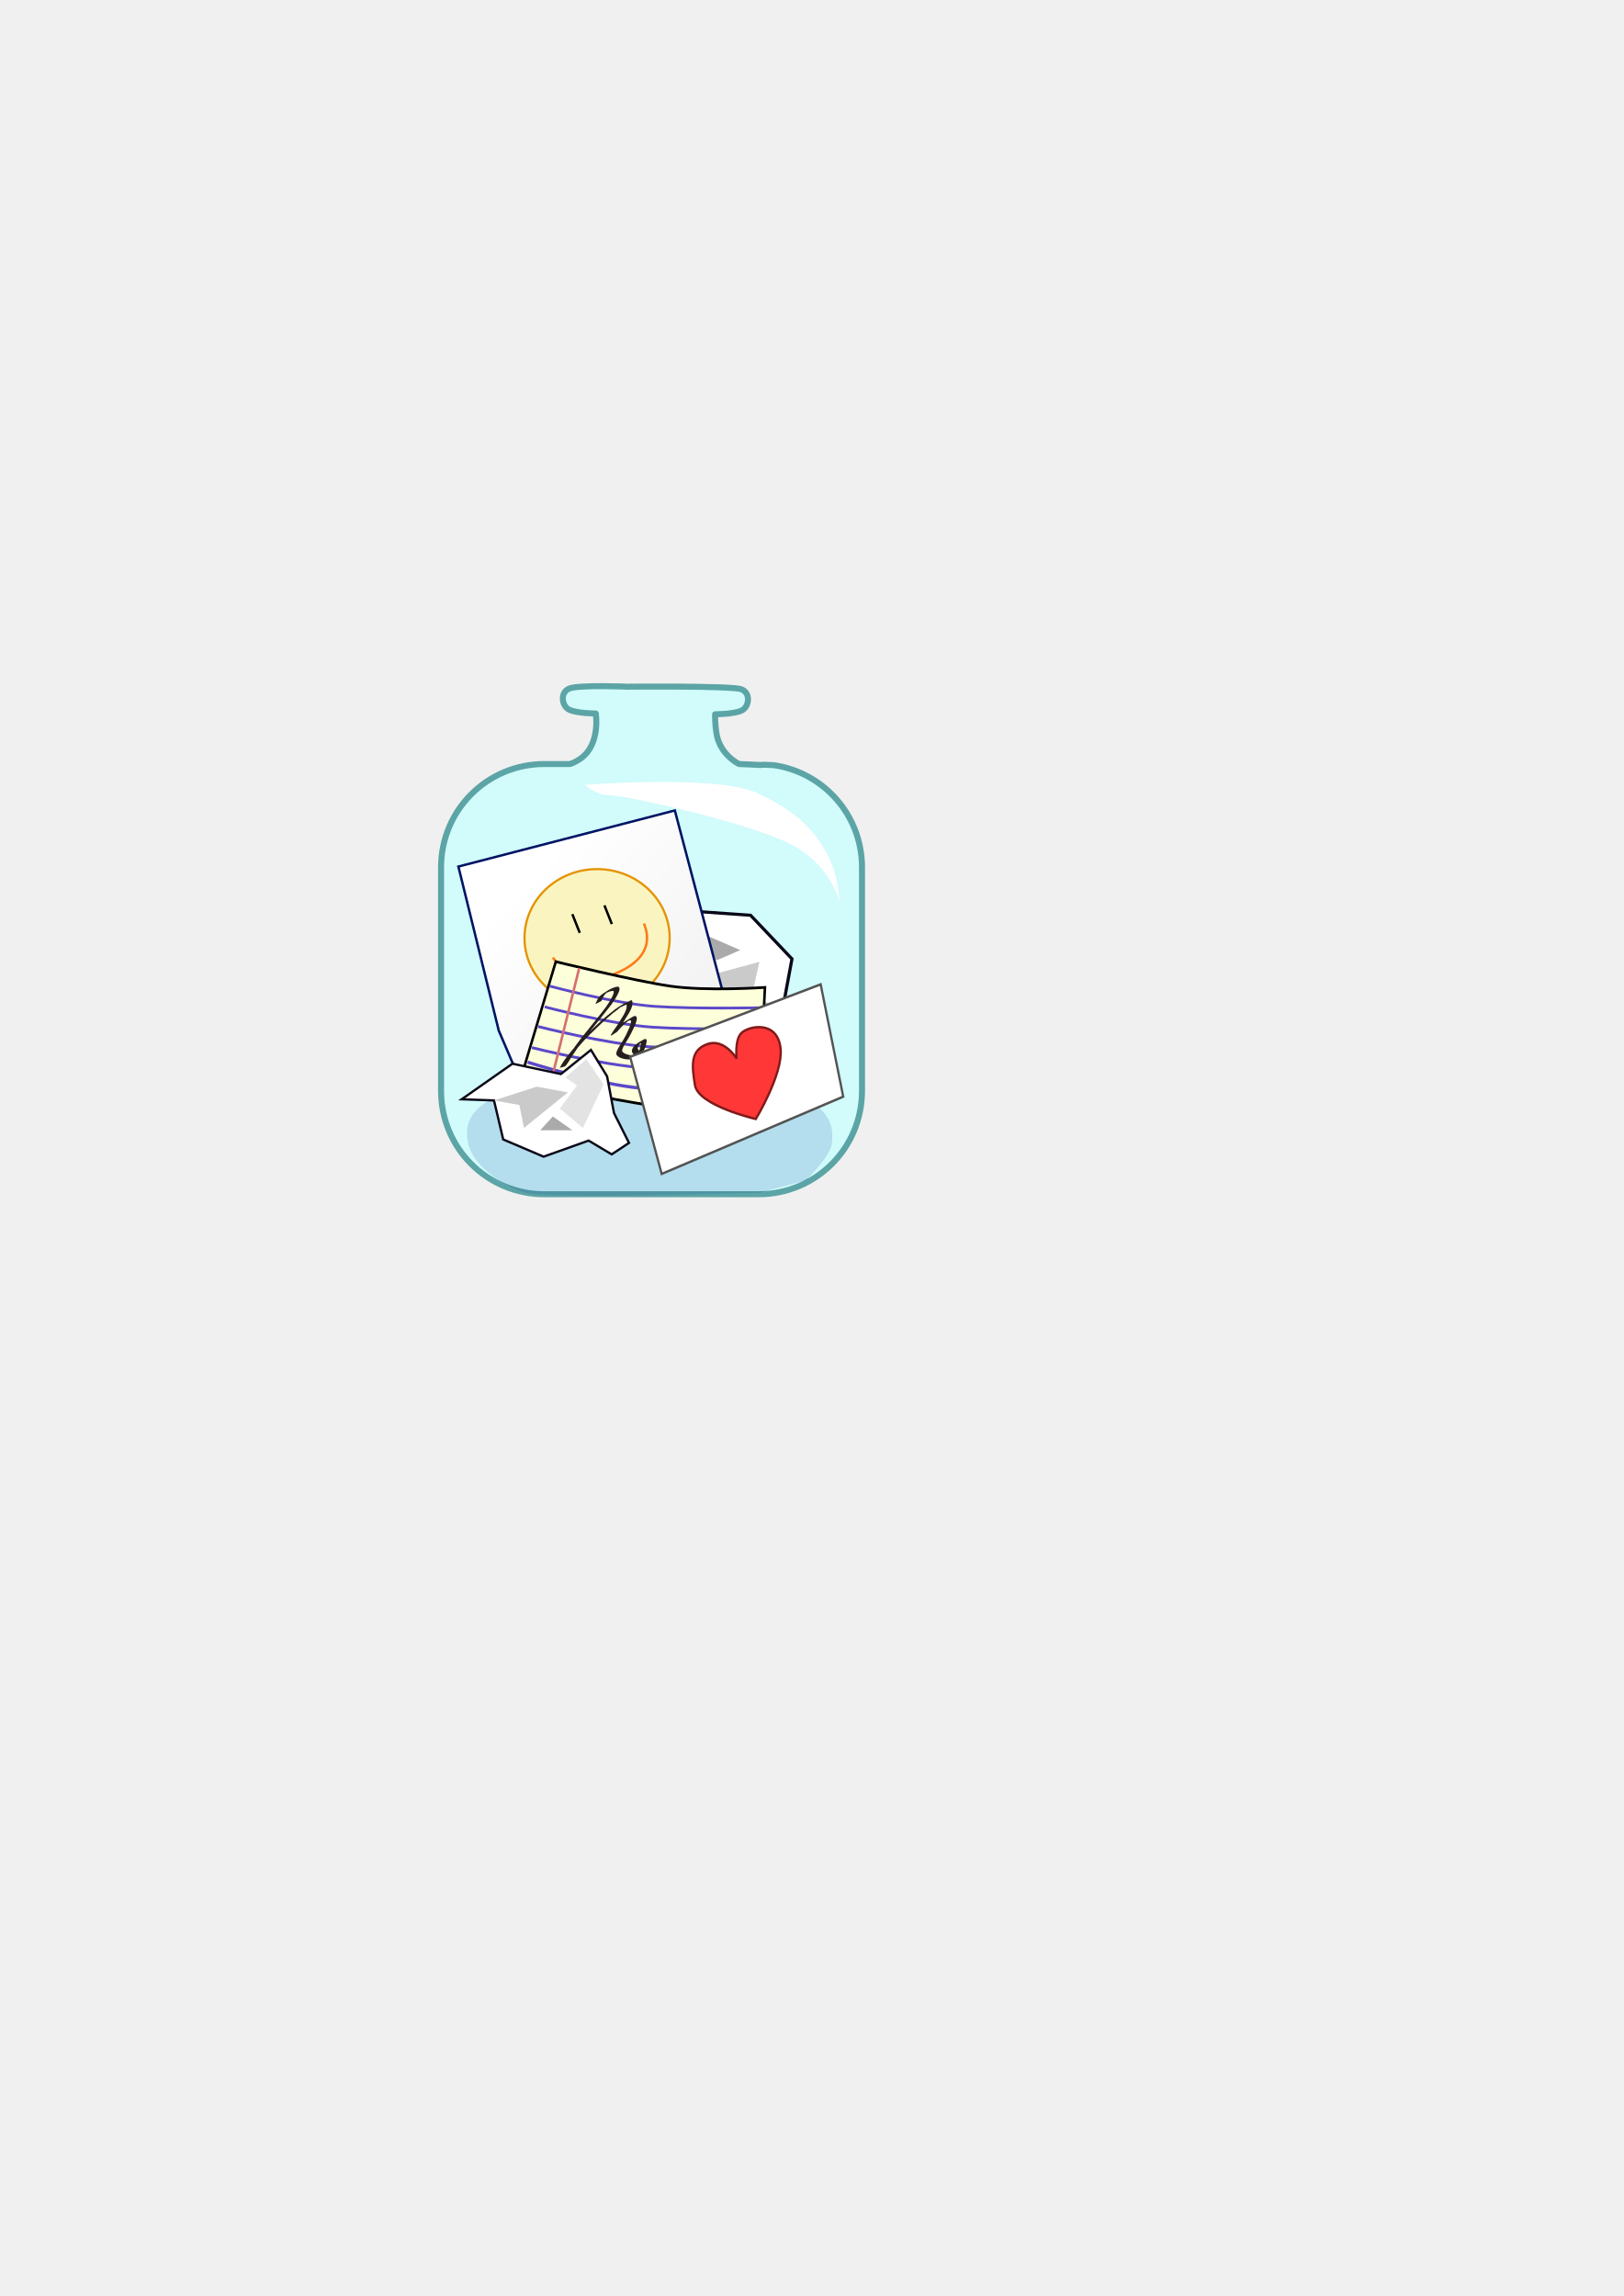
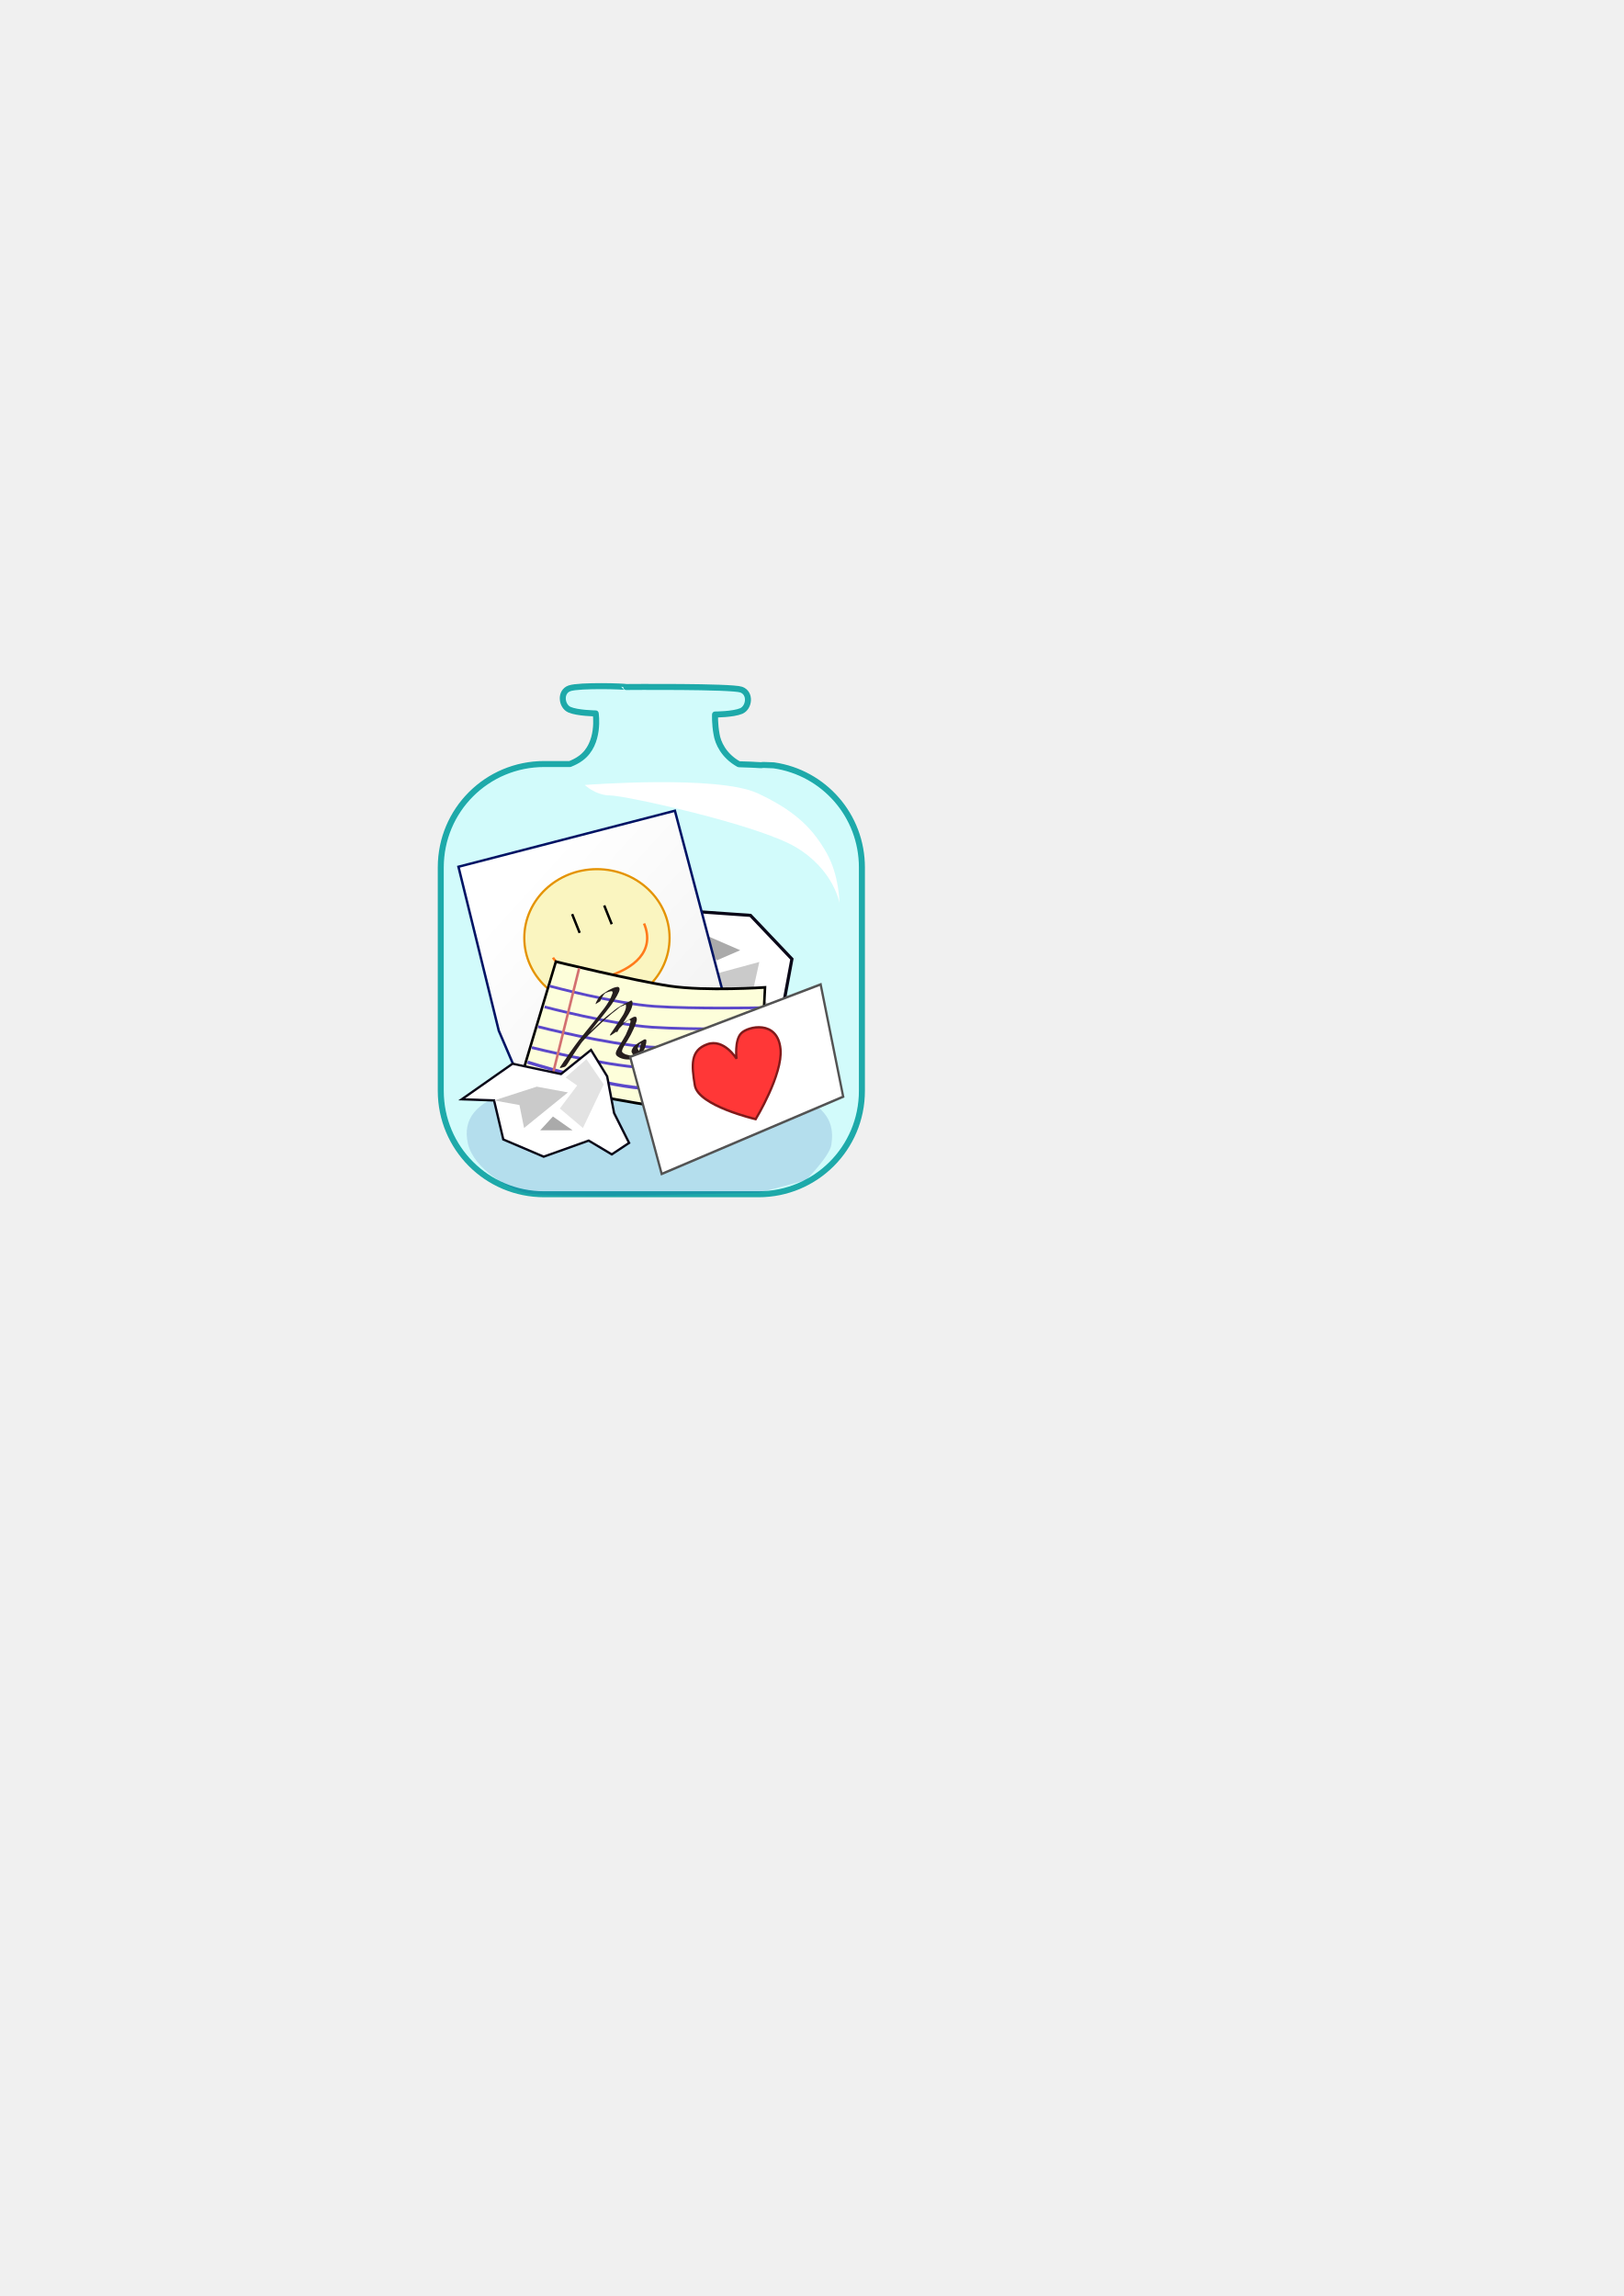
- <svg xmlns="http://www.w3.org/2000/svg" xmlns:xlink="http://www.w3.org/1999/xlink" width="744.094" height="1052.362" id="svg2" version="1.1">
-   <defs id="defs4">
-     <linearGradient id="linearGradient4008">
-       <stop style="stop-color:#ffffff;stop-opacity:1;" offset="0" id="stop4010" />
-       <stop style="stop-color:#dfdfdf;stop-opacity:1;" offset="1" id="stop4012" />
-     </linearGradient>
-     <linearGradient xlink:href="#linearGradient4008" id="linearGradient4014" x1="270.247" y1="423.891" x2="445.494" y2="579.977" gradientUnits="userSpaceOnUse" />
-   </defs>
-   <g id="layer1" style="display:inline">
-     <path style="opacity:0.99;fill:#c8ffff;fill-opacity:0.745;fill-rule:nonzero;stroke:#549fa0;stroke-width:2.753;stroke-linecap:square;stroke-linejoin:round;stroke-miterlimit:4;stroke-opacity:0.947;stroke-dasharray:none;stroke-dashoffset:0" d="m 275.688,314.5 c -5.93,0.002 -12.409,0.211 -14.656,1.031 -4.495,1.641 -3.746,8.203 0,9.844 3.746,1.641 12,1.656 12,1.656 0,0 2.241,13.937 -6.75,20.5 -1.615,1.179 -3.318,2.037 -5,2.656 l -11.781,0 c -26.246,0 -47.375,21.129 -47.375,47.375 l 0,102.438 c 0,26.246 21.129,47.375 47.375,47.375 l 98.156,0 c 26.246,0 47.375,-21.129 47.375,-47.375 l 0,-102.438 c 0,-23.861 -17.48,-43.473 -40.375,-46.844 -9.911,-0.549 -0.976,0.267 -10.25,-0.281 l -5.781,-0.25 c -7.046,-3.942 -9.63,-9.868 -10.219,-13.688 -0.887,-4.893 -0.688,-9.125 -0.688,-9.125 0,0 8.223,0.016 11.969,-1.625 3.746,-1.641 4.495,-8.203 0,-9.844 -4.477,-1.634 -52.231,-1.16 -52.625,-1.156 L 287,314.719 c 0,0 -5.383,-0.221 -11.312,-0.219 z" id="rect3761" />
-     <path style="fill:#002a92;fill-opacity:0.144;stroke:none" d="m 301.935,547.758 c 0,0 -53.387,1.04 -61.165,-1.04 -7.778,-2.079 -23.389,-10.912 -26.163,-22.354 -2.828,-11.666 4.243,-19.235 18.031,-23.393 13.789,-4.159 121.622,-3.639 135.764,2.599 14.142,6.238 13.435,15.909 12.728,21.107 -0.707,5.199 -11.667,16.322 -11.667,16.322 l -21.567,5.718 z" id="path4003" />
+ <svg xmlns="http://www.w3.org/2000/svg" version="1.1" id="svg2" x="0px" y="0px" viewBox="-23 -220.4 744.1 1052.4" enable-background="new -23 -220.4 744.1 1052.4" xml:space="preserve">
+   <g id="layer1">
+     <path id="rect3761" opacity="0.99" fill="#C8FFFF" fill-opacity="0.745" stroke="#11A5A5" stroke-width="2.753" stroke-linecap="square" stroke-linejoin="round" stroke-opacity="0.947" enable-background="new    " d="   M252.7,94.1c-5.9,0-12.4,0.2-14.7,1c-4.5,1.6-3.7,8.2,0,9.8s12,1.7,12,1.7s2.2,13.9-6.8,20.5c-1.6,1.2-3.3,2-5,2.7h-11.8   c-26.2,0-47.4,21.1-47.4,47.4v102.4c0,26.2,21.1,47.4,47.4,47.4h98.2c26.2,0,47.4-21.1,47.4-47.4V177.2c0-23.9-17.5-43.5-40.4-46.8   c-9.9-0.5-1,0.3-10.2-0.3l-5.8-0.2c-7-3.9-9.6-9.9-10.2-13.7c-0.9-4.9-0.7-9.1-0.7-9.1s8.2,0,12-1.6c3.7-1.6,4.5-8.2,0-9.8   c-4.5-1.6-52.2-1.2-52.6-1.2l-0.1,0C264,94.4,258.6,94.1,252.7,94.1z" />
+     <path id="path4003" fill="#002A92" fill-opacity="0.144" d="   M278.9,327.4c0,0-53.4,1-61.2-1c-7.8-2.1-23.4-10.9-26.2-22.4c-2.8-11.7,4.2-19.2,18-23.4c13.8-4.2,121.6-3.6,135.8,2.6   s13.4,15.9,12.7,21.1c-0.7,5.2-11.7,16.3-11.7,16.3l-21.6,5.7L278.9,327.4z" />
  </g>
  <g id="layer2">
    <g id="g3929-2" transform="matrix(-1.335011,-0.5800886,0.5834115,-1.313338,377.2108,1269.653)">
      <g id="g3995">
-         <path style="fill:#ffffff;fill-opacity:1;stroke:#0a0818;stroke-width:1px;stroke-linecap:butt;stroke-linejoin:miter;stroke-opacity:1" d="m 287.5,532.362 -10,-6 -19.5,7 -17.5,-7.5 -4,-17 -14,-0.5 22,-15.5 21,4.5 13,-10.5 7,11.5 3,16 6.5,13 z" id="path3818-6" />
-         <path style="fill:#cacaca;fill-opacity:1;stroke:none" d="m 236.5,508.862 18.5,-6 13.5,2.5 -19,15.5 -2,-10 z" id="path3820-0" />
-         <path style="fill:#e3e3e3;fill-opacity:1;stroke:none" d="m 275,520.862 -10,-8.5 7.5,-10 -5,-3.5 9,-8 7.5,11 z" id="path3822-4" />
-         <path style="fill:#aaaaaa;fill-opacity:1;stroke:none" d="m 256.5,521.862 5.5,-6 8.5,6 z" id="path3824-9" />
+         <path id="path3818-6" fill="#FFFFFF" stroke="#0A0818" d="M363.4,666.6l-10-6l-19.5,7     l-17.5-7.5l-4-17l-14-0.5l22-15.5l21,4.5l13-10.5l7,11.5l3,16l6.5,13L363.4,666.6z" />
+         <path id="path3820-0" fill="#CACACA" d="M312.4,643.1l18.5-6l13.5,2.5l-19,15.5l-2-10     L312.4,643.1z" />
+         <path id="path3822-4" fill="#E3E3E3" d="M350.9,655.1l-10-8.5l7.5-10l-5-3.5l9-8l7.5,11     L350.9,655.1z" />
+         <path id="path3824-9" fill="#AAAAAA" d="M332.4,656.1l5.5-6l8.5,6H332.4z" />
      </g>
    </g>
    <g id="g3918" transform="matrix(1.113277,0,0,1.101955,-47.34951,-77.55574)">
-       <path id="path3886" d="m 247.841,499.051 -16.617,-68.236 89.095,-23.335 22.274,85.206 -86.974,24.749 z" style="fill:url(#linearGradient4014);fill-opacity:1;stroke:#001464;stroke-width:1px;stroke-linecap:butt;stroke-linejoin:miter;stroke-opacity:1" />
-       <path transform="translate(-1.06066,-8.131728)" d="m 319.259,468.646 c 0,15.816 -13.376,28.638 -29.875,28.638 -16.5,0 -29.875,-12.822 -29.875,-28.638 0,-15.816 13.376,-28.638 29.875,-28.638 16.5,0 29.875,12.822 29.875,28.638 z" id="path3888" style="opacity:0.99;fill:#faf5c0;fill-opacity:1;fill-rule:nonzero;stroke:#e49200;stroke-width:0.91;stroke-linecap:square;stroke-linejoin:round;stroke-miterlimit:4;stroke-opacity:1;stroke-dasharray:none;stroke-dashoffset:0" />
-       <path id="path3890" d="m 270.115,468.646 c 0,0 7.778,12.374 21.567,8.132 11.752,-3.542 20.59,-10.762 15.91,-22.274" style="fill:none;stroke:#ff7a1b;stroke-width:1px;stroke-linecap:butt;stroke-linejoin:miter;stroke-opacity:1" />
-       <path id="path3896" d="m 281.186,458.392 -3.061,-7.778" style="fill:none;stroke:#000000;stroke-width:1px;stroke-linecap:butt;stroke-linejoin:miter;stroke-opacity:1" />
-       <path id="path3896-8" d="m 294.394,454.736 -3.061,-7.778" style="fill:none;stroke:#000000;stroke-width:1px;stroke-linecap:butt;stroke-linejoin:miter;stroke-opacity:1" />
+       <linearGradient id="path3886_1_" gradientUnits="userSpaceOnUse" x1="252.354" y1="410.401" x2="427.601" y2="254.315" gradientTransform="matrix(1.1133 0 0 -1.102 -42.6689 688.8652)">
+         <stop offset="0" style="stop-color:#FFFFFF" />
+         <stop offset="1" style="stop-color:#DFDFDF" />
+       </linearGradient>
+       <path id="path3886" fill="url(#path3886_1_)" stroke="#001464" d="M227.2,299.1l-16.6-68.2    l89.1-23.3l22.3,85.2l-87,24.7L227.2,299.1z" />
+       <path id="path3888" opacity="0.99" fill="#FAF5C0" stroke="#E49200" stroke-width="0.91" stroke-linecap="square" stroke-linejoin="round" enable-background="new    " d="    M297.5,260.5c0,15.8-13.4,28.6-29.9,28.6c-16.5,0-29.9-12.8-29.9-28.6c0-15.8,13.4-28.6,29.9-28.6S297.5,244.7,297.5,260.5    L297.5,260.5z" />
+       <path id="path3890" fill="none" stroke="#FF7A1B" d="M249.5,268.7    c0,0,7.8,12.4,21.6,8.1c11.8-3.5,20.6-10.8,15.9-22.3" />
+       <path id="path3896" fill="none" stroke="#000000" d="M260.5,258.4    l-3.1-7.8" />
+       <path id="path3896-8" fill="none" stroke="#000000" d="M273.7,254.8    l-3.1-7.8" />
    </g>
    <g id="g3876" transform="matrix(1.147915,0,0,1.241905,-42.60318,-125.3572)">
-       <path id="path3826" d="m 247,492.862 12,-37 c 0,0 31,7 45.5,9 14.5,2 38,0.5 38,0.5 l -2.5,46.5 c 0,0 -29.5,-1 -43.5,-3 -14,-2 -47,-8 -47,-8 l -4,-3 z" style="fill:#fdfeda;fill-opacity:1;stroke:#000000;stroke-width:1px;stroke-linecap:butt;stroke-linejoin:miter;stroke-opacity:1" />
-       <path id="path3828" d="m 256.5,464.862 c 0,0 26,6.5 42,7.5 16,1 42.5,0.5 42.5,0.5" style="fill:none;stroke:#5b48ca;stroke-width:1px;stroke-linecap:butt;stroke-linejoin:miter;stroke-opacity:1" />
-       <path id="path3828-2" d="m 254.563,472.543 c 0,0 26.595,6.491 42.961,7.49 16.366,0.999 43.473,0.499 43.473,0.499" style="fill:none;stroke:#5b48ca;stroke-width:1.011px;stroke-linecap:butt;stroke-linejoin:miter;stroke-opacity:1" />
-       <path id="path3828-3" d="m 251.919,479.799 c 0,0 27.461,6.479 44.359,7.476 16.899,0.997 44.888,0.498 44.888,0.498" style="fill:none;stroke:#5b48ca;stroke-width:1.026px;stroke-linecap:butt;stroke-linejoin:miter;stroke-opacity:1" />
-       <path id="path3828-1" d="m 249.449,487.581 c 0,0 27.948,6.472 45.146,7.468 17.198,0.996 45.683,0.498 45.683,0.498" style="fill:none;stroke:#5b48ca;stroke-width:1.035px;stroke-linecap:butt;stroke-linejoin:miter;stroke-opacity:1" />
-       <path id="path3828-6" d="m 247.754,492.958 c 0,0 28.283,8.335 45.688,9.617 17.405,1.282 46.232,0.641 46.232,0.641" style="fill:none;stroke:#5b48ca;stroke-width:1.181px;stroke-linecap:butt;stroke-linejoin:miter;stroke-opacity:1" />
-       <path id="path3869" d="m 268.347,458.216 -11.667,43.487" style="fill:none;stroke:#d37070;stroke-width:1px;stroke-linecap:butt;stroke-linejoin:miter;stroke-opacity:1" />
-       <path d="m 274.823,471.504 c 0.322,-0.859 0.759,-1.66 1.301,-2.398 0.513,-0.621 1.129,-1.129 1.824,-1.534 2.67,-1.553 1.822,-1.143 3.295,-1.821 0.787,-0.355 1.62,-0.585 2.475,-0.688 0.728,0.099 0.758,0.587 0.706,1.215 -0.059,0.185 -0.104,0.374 -0.177,0.554 -0.162,0.404 -0.577,1.179 -0.77,1.519 -0.707,1.244 -1.56,2.361 -2.427,3.497 -2.739,3.321 -5.621,6.52 -8.428,9.783 -2.461,2.792 -4.733,5.742 -6.892,8.771 -0.894,1.162 -1.589,2.475 -2.53,3.602 -0.666,0.703 -0.362,0.411 -2.487,1.023 -0.084,0.024 0.039,-0.172 0.069,-0.254 0.121,-0.334 0.323,-0.637 0.506,-0.938 0.568,-0.932 1.246,-1.784 1.946,-2.619 1.279,-1.649 2.691,-3.178 4.152,-4.665 1.941,-1.981 4.014,-3.827 6.08,-5.675 1.451,-1.31 2.928,-2.592 4.443,-3.826 0.92,-0.792 1.894,-1.513 2.887,-2.209 0.583,-0.371 1.089,-0.84 1.642,-1.25 1.226,-0.851 2.54,-1.567 3.854,-2.272 0.454,-0.247 0.964,-0.372 1.425,-0.598 0.409,-0.162 0.8,-0.366 1.194,-0.562 0.566,-0.246 0.635,0.278 0.689,0.713 0.083,0.998 -0.282,1.898 -0.716,2.773 -0.528,1.049 -1.216,2.004 -1.875,2.973 -0.533,0.826 -1.058,1.656 -1.646,2.444 -0.441,0.573 -0.889,1.141 -1.297,1.738 -0.212,0.318 -0.427,0.634 -0.635,0.954 -0.021,0.032 -0.035,0.125 -0.062,0.097 -0.082,-0.085 -0.102,-0.213 -0.152,-0.32 -2.222,1.258 -2.694,1.806 -1.918,0.977 0.48,-0.513 0.968,-1.013 1.474,-1.502 0.853,-0.825 1.738,-1.623 2.709,-2.308 1.082,-0.769 2.264,-1.364 3.406,-2.044 0.614,-0.365 -1.238,0.712 -1.86,1.065 -0.104,0.059 0.204,-0.125 0.308,-0.184 0.84,-0.477 1.682,-0.95 2.523,-1.425 0.347,-0.129 0.814,-0.344 1.158,-0.078 0.057,0.044 0.097,0.107 0.146,0.161 0.076,0.135 0.152,0.242 0.174,0.402 0.083,0.616 -0.191,1.274 -0.374,1.846 -0.075,0.197 -0.141,0.397 -0.224,0.591 -0.125,0.293 -0.502,1.04 -0.639,1.318 -0.382,0.775 -0.773,1.53 -1.209,2.277 -0.767,1.387 -1.71,2.663 -2.554,4.001 -0.367,0.64 -0.766,1.302 -0.867,2.046 0.01,0.065 0.006,0.134 0.029,0.196 0.192,0.505 0.963,0.842 1.406,1.044 0.96,0.331 1.994,0.543 3.015,0.527 0.216,-0.003 0.432,-0.031 0.648,-0.046 0.582,-0.109 0.726,-0.101 1.275,-0.351 0.203,-0.092 0.779,-0.431 0.583,-0.325 -0.548,0.299 -1.065,0.658 -1.64,0.901 -0.192,0.081 0.323,-0.263 0.473,-0.408 0.149,-0.145 0.282,-0.307 0.423,-0.46 0.715,-0.902 1.038,-1.982 1.228,-3.098 -0.013,-0.133 0.169,-0.661 -0.03,-0.782 -0.082,-0.05 -0.638,0.214 -0.683,0.235 -1.144,0.689 0.436,-0.266 1.455,-0.816 0.14,-0.076 -0.267,0.174 -0.397,0.268 -0.336,0.242 -0.622,0.512 -0.901,0.815 -0.29,0.382 -0.637,0.834 -0.648,1.34 -0.002,0.092 0.023,0.182 0.034,0.273 0.408,0.929 1.31,1.502 2.155,1.993 0.829,0.451 1.746,0.621 2.675,0.697 0.349,-0.037 0.36,-0.01 0.68,-0.149 0.114,-0.049 0.437,-0.232 0.33,-0.171 -2.912,1.647 -2.108,1.381 -1.327,0.479 0.56,-0.641 0.853,-1.427 1.169,-2.201 0.533,-1.277 1.046,-1.236 2.846,-1.937 0.09,-0.035 0.258,0.29 0.372,0.484 0.394,0.898 0.507,1.884 0.614,2.85 0.011,0.076 0.058,0.488 0.12,0.592 0.096,0.159 0.269,-0.158 0.213,-0.13 -0.677,0.337 -1.311,0.753 -1.984,1.097 -0.126,0.065 0.226,-0.171 0.339,-0.257 1.486,-1.304 3.163,-2.422 5.02,-3.133 0.883,-0.276 1.352,-0.035 1.808,0.722 0.314,0.634 0.48,0.815 1.185,0.617 0.721,-0.3 1.457,-0.535 2.221,-0.69 0.661,-0.123 0.947,-0.067 1.418,0.401 0.353,0.541 0.775,0.886 1.339,1.199 0.152,0.059 0.301,0.131 0.457,0.178 1.298,0.39 2.985,0.378 4.331,0.424 2.29,0.081 4.593,0.009 6.849,-0.423 0.462,-0.089 0.917,-0.211 1.376,-0.316 1.937,-0.422 3.747,-1.189 5.46,-2.168 0.534,-0.336 1.1,-0.611 1.69,-0.832 0,0 -2.041,1.603 -2.041,1.603 l 0,0 c -0.563,0.233 -1.103,0.511 -1.625,0.825 -1.703,0.934 -3.505,1.638 -5.412,2.039 -0.461,0.1 -0.918,0.215 -1.382,0.3 -2.28,0.414 -4.604,0.479 -6.915,0.417 -1.402,-0.038 -3.118,-0.005 -4.466,-0.439 -0.166,-0.053 -0.322,-0.134 -0.483,-0.201 -0.558,-0.322 -1.046,-0.688 -1.404,-1.232 -0.415,-0.369 -0.735,-0.31 -1.26,-0.204 -0.764,0.172 -1.487,0.458 -2.235,0.685 -0.794,0.056 -1.008,-0.192 -1.356,-0.875 -0.426,-0.688 -0.823,-0.703 -1.573,-0.441 -1.079,0.467 -0.631,0.297 1.214,-0.795 0.175,-0.104 -0.356,0.199 -0.525,0.311 -0.386,0.255 -0.573,0.429 -0.916,0.731 -0.127,0.111 -0.252,0.224 -0.377,0.336 -0.975,0.82 -0.774,0.682 -2.824,1.725 -0.167,0.085 -0.374,-0.111 -0.435,-0.23 -0.065,-0.126 -0.101,-0.532 -0.115,-0.642 -0.079,-0.928 -0.173,-1.883 -0.577,-2.735 -0.046,-0.07 -0.081,-0.148 -0.139,-0.209 -0.032,-0.033 -0.159,-0.039 -0.121,-0.065 0.683,-0.455 1.415,-0.831 2.113,-1.262 0.056,-0.035 -0.137,0.026 -0.185,0.071 -0.081,0.075 -0.243,0.45 -0.279,0.527 -0.356,0.771 -0.583,1.608 -1.152,2.268 -0.852,1.153 -1.423,1.211 -3.076,2.146 -0.332,0.188 -0.719,0.223 -1.09,0.211 -0.948,-0.109 -1.876,-0.325 -2.712,-0.807 -0.905,-0.545 -1.844,-1.176 -2.306,-2.163 -0.025,-0.114 -0.067,-0.226 -0.075,-0.343 -0.037,-0.544 0.308,-1.061 0.598,-1.484 1.113,-1.335 2.754,-2.091 4.273,-2.871 0.246,-0.067 0.436,-0.163 0.694,-0.081 0.468,0.148 0.345,0.742 0.293,1.093 -0.199,1.15 -0.502,2.275 -1.194,3.238 -1.163,1.368 -1.53,1.365 -3.59,2.55 -0.594,0.342 -1.246,0.532 -1.926,0.592 -0.222,0.008 -0.443,0.028 -0.665,0.025 -1.049,-0.012 -2.106,-0.234 -3.087,-0.595 -0.574,-0.268 -1.297,-0.603 -1.569,-1.229 -0.036,-0.083 -0.043,-0.177 -0.065,-0.265 0.05,-0.799 0.495,-1.507 0.881,-2.186 0.847,-1.347 1.813,-2.617 2.589,-4.009 0.153,-0.256 0.315,-0.508 0.46,-0.769 0.234,-0.423 0.52,-1.041 0.734,-1.48 0.023,-0.047 0.598,-1.213 0.631,-1.288 0.083,-0.188 0.149,-0.383 0.223,-0.575 0.148,-0.463 0.427,-1.183 0.39,-1.679 -0.009,-0.122 -0.058,-0.187 -0.114,-0.286 -0.319,-0.253 -0.781,0.043 -1.096,0.166 0.642,-0.376 1.284,-0.752 1.926,-1.129 0.105,-0.062 -0.211,0.123 -0.316,0.184 -0.853,0.497 -1.705,0.995 -2.559,1.49 -0.607,0.352 1.208,-0.716 1.819,-1.061 0.289,-0.163 -1.168,0.725 -0.832,0.547 -0.996,0.644 -1.874,1.455 -2.733,2.269 -0.393,0.379 -0.783,0.756 -1.153,1.157 -0.095,0.103 -0.19,0.207 -0.283,0.311 -0.066,0.074 -0.113,0.169 -0.196,0.223 -0.772,0.507 -1.572,0.97 -2.358,1.454 -0.066,-0.1 -0.165,-0.184 -0.199,-0.299 -0.011,-0.038 0.062,-0.051 0.087,-0.081 0.248,-0.295 0.416,-0.654 0.654,-0.958 0.399,-0.615 0.854,-1.188 1.308,-1.763 0.613,-0.773 1.133,-1.613 1.67,-2.439 1.118,-1.601 -0.464,0.677 0.669,-0.998 0.428,-0.633 0.884,-1.25 1.214,-1.943 0.432,-0.817 0.816,-1.67 0.749,-2.617 -0.064,-0.494 -0.015,-0.491 -0.435,-0.283 -0.389,0.199 -0.793,0.37 -1.194,0.544 -0.475,0.185 -0.954,0.364 -1.403,0.608 -0.8,0.441 -2.167,1.259 1.435,-0.839 0.092,-0.053 -0.188,0.099 -0.279,0.153 -0.198,0.117 -0.38,0.245 -0.571,0.374 -0.576,0.391 -1.066,0.885 -1.654,1.26 -1.025,0.679 -2.011,1.416 -2.948,2.211 -1.544,1.236 -3.044,2.525 -4.518,3.843 -2.075,1.837 -4.152,3.677 -6.088,5.661 -1.438,1.465 -2.835,2.966 -4.071,4.609 -0.683,0.823 -1.359,1.65 -1.917,2.565 -0.043,0.071 -0.33,0.535 -0.378,0.623 -0.007,0.012 -0.21,0.435 -0.215,0.437 -0.785,0.435 -1.609,0.797 -2.409,1.206 -0.044,0.022 0.094,-0.03 0.14,-0.045 0.545,-0.51 0.938,-1.151 1.367,-1.756 0.202,-0.284 0.408,-0.566 0.611,-0.849 0.249,-0.347 0.497,-0.694 0.746,-1.042 2.201,-3.048 4.512,-6.018 6.999,-8.839 2.785,-3.238 5.639,-6.418 8.338,-9.729 1.259,-1.666 2.548,-3.37 3.246,-5.362 0.063,-0.47 0.12,-0.841 -0.471,-0.807 -0.826,0.121 -1.627,0.36 -2.382,0.718 -1.124,0.55 -0.759,0.389 1.079,-0.688 0.18,-0.106 -0.364,0.206 -0.54,0.318 -0.469,0.299 -0.52,0.351 -0.918,0.733 -0.133,0.127 -0.26,0.26 -0.39,0.39 -0.547,0.694 -0.995,1.464 -1.278,2.304 0,0 -2.378,1.106 -2.378,1.106 z" id="path3873" style="opacity:0.99;fill:#241c1c;fill-opacity:1;fill-rule:nonzero;stroke:#000000;stroke-width:0.01;stroke-linecap:square;stroke-linejoin:round;stroke-miterlimit:4;stroke-opacity:1;stroke-dasharray:none;stroke-dashoffset:0" />
+       <path id="path3826" fill="#FDFEDA" stroke="#000000" d="M227,315.4l12-37c0,0,31,7,45.5,9    s38,0.5,38,0.5l-2.5,46.5c0,0-29.5-1-43.5-3s-47-8-47-8l-4-3L227,315.4z" />
+       <path id="path3828" fill="none" stroke="#5B48CA" d="M236.5,287.4c0,0,26,6.5,42,7.5    s42.5,0.5,42.5,0.5" />
+       <path id="path3828-2" fill="none" stroke="#5B48CA" stroke-width="1.011" d="M234.5,295.1    c0,0,26.6,6.5,43,7.5s43.5,0.5,43.5,0.5" />
+       <path id="path3828-3" fill="none" stroke="#5B48CA" stroke-width="1.026" d="M231.9,302.4    c0,0,27.5,6.5,44.4,7.5s44.9,0.5,44.9,0.5" />
+       <path id="path3828-1" fill="none" stroke="#5B48CA" stroke-width="1.035" d="M229.4,310.1    c0,0,27.9,6.5,45.1,7.5c17.2,1,45.7,0.5,45.7,0.5" />
+       <path id="path3828-6" fill="none" stroke="#5B48CA" stroke-width="1.181" d="M227.7,315.5    c0,0,28.3,8.3,45.7,9.6c17.4,1.3,46.2,0.6,46.2,0.6" />
+       <path id="path3869" fill="none" stroke="#D37070" d="M248.3,280.8l-11.7,43.5" />
+       <path id="path3873" opacity="0.99" fill="#241C1C" stroke="#000000" stroke-width="1.000000e-02" stroke-linecap="square" stroke-linejoin="round" enable-background="new    " d="    M254.8,294.1c0.3-0.9,0.8-1.7,1.3-2.4c0.5-0.6,1.1-1.1,1.8-1.5c2.7-1.6,1.8-1.1,3.3-1.8c0.8-0.4,1.6-0.6,2.5-0.7    c0.7,0.1,0.8,0.6,0.7,1.2c-0.1,0.2-0.1,0.4-0.2,0.6c-0.2,0.4-0.6,1.2-0.8,1.5c-0.7,1.2-1.6,2.4-2.4,3.5c-2.7,3.3-5.6,6.5-8.4,9.8    c-2.5,2.8-4.7,5.7-6.9,8.8c-0.9,1.2-1.6,2.5-2.5,3.6c-0.7,0.7-0.4,0.4-2.5,1c-0.1,0,0-0.2,0.1-0.3c0.1-0.3,0.3-0.6,0.5-0.9    c0.6-0.9,1.2-1.8,1.9-2.6c1.3-1.6,2.7-3.2,4.2-4.7c1.9-2,4-3.8,6.1-5.7c1.5-1.3,2.9-2.6,4.4-3.8c0.9-0.8,1.9-1.5,2.9-2.2    c0.6-0.4,1.1-0.8,1.6-1.2c1.2-0.9,2.5-1.6,3.9-2.3c0.5-0.2,1-0.4,1.4-0.6c0.4-0.2,0.8-0.4,1.2-0.6c0.6-0.2,0.6,0.3,0.7,0.7    c0.1,1-0.3,1.9-0.7,2.8c-0.5,1-1.2,2-1.9,3c-0.5,0.8-1.1,1.7-1.6,2.4c-0.4,0.6-0.9,1.1-1.3,1.7c-0.2,0.3-0.4,0.6-0.6,1    c0,0,0,0.1-0.1,0.1c-0.1-0.1-0.1-0.2-0.2-0.3c-2.2,1.3-2.7,1.8-1.9,1c0.5-0.5,1-1,1.5-1.5c0.9-0.8,1.7-1.6,2.7-2.3    c1.1-0.8,2.3-1.4,3.4-2c0.6-0.4-1.2,0.7-1.9,1.1c-0.1,0.1,0.2-0.1,0.3-0.2c0.8-0.5,1.7-1,2.5-1.4c0.3-0.1,0.8-0.3,1.2-0.1    c0.1,0,0.1,0.1,0.1,0.2c0.1,0.1,0.2,0.2,0.2,0.4c0.1,0.6-0.2,1.3-0.4,1.8c-0.1,0.2-0.1,0.4-0.2,0.6c-0.1,0.3-0.5,1-0.6,1.3    c-0.4,0.8-0.8,1.5-1.2,2.3c-0.8,1.4-1.7,2.7-2.6,4c-0.4,0.6-0.8,1.3-0.9,2c0,0.1,0,0.1,0,0.2c0.2,0.5,1,0.8,1.4,1    c1,0.3,2,0.5,3,0.5c0.2,0,0.4,0,0.6,0c0.6-0.1,0.7-0.1,1.3-0.4c0.2-0.1,0.8-0.4,0.6-0.3c-0.5,0.3-1.1,0.7-1.6,0.9    c-0.2,0.1,0.3-0.3,0.5-0.4c0.1-0.1,0.3-0.3,0.4-0.5c0.7-0.9,1-2,1.2-3.1c0-0.1,0.2-0.7,0-0.8c-0.1,0-0.6,0.2-0.7,0.2    c-1.1,0.7,0.4-0.3,1.5-0.8c0.1-0.1-0.3,0.2-0.4,0.3c-0.3,0.2-0.6,0.5-0.9,0.8c-0.3,0.4-0.6,0.8-0.6,1.3c0,0.1,0,0.2,0,0.3    c0.4,0.9,1.3,1.5,2.2,2c0.8,0.5,1.7,0.6,2.7,0.7c0.3,0,0.4,0,0.7-0.1c0.1,0,0.4-0.2,0.3-0.2c-2.9,1.6-2.1,1.4-1.3,0.5    c0.6-0.6,0.9-1.4,1.2-2.2c0.5-1.3,1-1.2,2.8-1.9c0.1,0,0.3,0.3,0.4,0.5c0.4,0.9,0.5,1.9,0.6,2.9c0,0.1,0.1,0.5,0.1,0.6    c0.1,0.2,0.3-0.2,0.2-0.1c-0.7,0.3-1.3,0.8-2,1.1c-0.1,0.1,0.2-0.2,0.3-0.3c1.5-1.3,3.2-2.4,5-3.1c0.9-0.3,1.4,0,1.8,0.7    c0.3,0.6,0.5,0.8,1.2,0.6c0.7-0.3,1.5-0.5,2.2-0.7c0.7-0.1,0.9-0.1,1.4,0.4c0.4,0.5,0.8,0.9,1.3,1.2c0.2,0.1,0.3,0.1,0.5,0.2    c1.3,0.4,3,0.4,4.3,0.4c2.3,0.1,4.6,0,6.8-0.4c0.5-0.1,0.9-0.2,1.4-0.3c1.9-0.4,3.7-1.2,5.5-2.2c0.5-0.3,1.1-0.6,1.7-0.8l-2,1.6    l0,0c-0.6,0.2-1.1,0.5-1.6,0.8c-1.7,0.9-3.5,1.6-5.4,2c-0.5,0.1-0.9,0.2-1.4,0.3c-2.3,0.4-4.6,0.5-6.9,0.4c-1.4,0-3.1,0-4.5-0.4    c-0.2-0.1-0.3-0.1-0.5-0.2c-0.6-0.3-1-0.7-1.4-1.2c-0.4-0.4-0.7-0.3-1.3-0.2c-0.8,0.2-1.5,0.5-2.2,0.7c-0.8,0.1-1-0.2-1.4-0.9    c-0.4-0.7-0.8-0.7-1.6-0.4c-1.1,0.5-0.6,0.3,1.2-0.8c0.2-0.1-0.4,0.2-0.5,0.3c-0.4,0.3-0.6,0.4-0.9,0.7c-0.1,0.1-0.3,0.2-0.4,0.3    c-1,0.8-0.8,0.7-2.8,1.7c-0.2,0.1-0.4-0.1-0.4-0.2c-0.1-0.1-0.1-0.5-0.1-0.6c-0.1-0.9-0.2-1.9-0.6-2.7c0-0.1-0.1-0.1-0.1-0.2    c0,0-0.2,0-0.1-0.1c0.7-0.5,1.4-0.8,2.1-1.3c0.1,0-0.1,0-0.2,0.1c-0.1,0.1-0.2,0.5-0.3,0.5c-0.4,0.8-0.6,1.6-1.2,2.3    c-0.9,1.2-1.4,1.2-3.1,2.1c-0.3,0.2-0.7,0.2-1.1,0.2c-0.9-0.1-1.9-0.3-2.7-0.8c-0.9-0.5-1.8-1.2-2.3-2.2c0-0.1-0.1-0.2-0.1-0.3    c0-0.5,0.3-1.1,0.6-1.5c1.1-1.3,2.8-2.1,4.3-2.9c0.2-0.1,0.4-0.2,0.7-0.1c0.5,0.1,0.3,0.7,0.3,1.1c-0.2,1.1-0.5,2.3-1.2,3.2    c-1.2,1.4-1.5,1.4-3.6,2.5c-0.6,0.3-1.2,0.5-1.9,0.6c-0.2,0-0.4,0-0.7,0c-1,0-2.1-0.2-3.1-0.6c-0.6-0.3-1.3-0.6-1.6-1.2    c0-0.1,0-0.2-0.1-0.3c0-0.8,0.5-1.5,0.9-2.2c0.8-1.3,1.8-2.6,2.6-4c0.2-0.3,0.3-0.5,0.5-0.8c0.2-0.4,0.5-1,0.7-1.5    c0,0,0.6-1.2,0.6-1.3c0.1-0.2,0.1-0.4,0.2-0.6c0.1-0.5,0.4-1.2,0.4-1.7c0-0.1-0.1-0.2-0.1-0.3c-0.3-0.3-0.8,0-1.1,0.2    c0.6-0.4,1.3-0.8,1.9-1.1c0.1-0.1-0.2,0.1-0.3,0.2c-0.9,0.5-1.7,1-2.6,1.5c-0.6,0.4,1.2-0.7,1.8-1.1c0.3-0.2-1.2,0.7-0.8,0.5    c-1,0.6-1.9,1.5-2.7,2.3c-0.4,0.4-0.8,0.8-1.2,1.2c-0.1,0.1-0.2,0.2-0.3,0.3c-0.1,0.1-0.1,0.2-0.2,0.2c-0.8,0.5-1.6,1-2.4,1.5    c-0.1-0.1-0.2-0.2-0.2-0.3c0,0,0.1-0.1,0.1-0.1c0.2-0.3,0.4-0.7,0.7-1c0.4-0.6,0.9-1.2,1.3-1.8c0.6-0.8,1.1-1.6,1.7-2.4    c1.1-1.6-0.5,0.7,0.7-1c0.4-0.6,0.9-1.2,1.2-1.9c0.4-0.8,0.8-1.7,0.7-2.6c-0.1-0.5,0-0.5-0.4-0.3c-0.4,0.2-0.8,0.4-1.2,0.5    c-0.5,0.2-1,0.4-1.4,0.6c-0.8,0.4-2.2,1.3,1.4-0.8c0.1-0.1-0.2,0.1-0.3,0.2c-0.2,0.1-0.4,0.2-0.6,0.4c-0.6,0.4-1.1,0.9-1.7,1.3    c-1,0.7-2,1.4-2.9,2.2c-1.5,1.2-3,2.5-4.5,3.8c-2.1,1.8-4.2,3.7-6.1,5.7c-1.4,1.5-2.8,3-4.1,4.6c-0.7,0.8-1.4,1.6-1.9,2.6    c0,0.1-0.3,0.5-0.4,0.6c0,0-0.2,0.4-0.2,0.4c-0.8,0.4-1.6,0.8-2.4,1.2c0,0,0.1,0,0.1,0c0.5-0.5,0.9-1.2,1.4-1.8    c0.2-0.3,0.4-0.6,0.6-0.8c0.2-0.3,0.5-0.7,0.7-1c2.2-3,4.5-6,7-8.8c2.8-3.2,5.6-6.4,8.3-9.7c1.3-1.7,2.5-3.4,3.2-5.4    c0.1-0.5,0.1-0.8-0.5-0.8c-0.8,0.1-1.6,0.4-2.4,0.7c-1.1,0.6-0.8,0.4,1.1-0.7c0.2-0.1-0.4,0.2-0.5,0.3c-0.5,0.3-0.5,0.4-0.9,0.7    c-0.1,0.1-0.3,0.3-0.4,0.4c-0.5,0.7-1,1.5-1.3,2.3L254.8,294.1L254.8,294.1z" />
    </g>
    <g id="g3925" transform="matrix(1.033319,0,0,1.106733,-9.60425,-57.48775)">
-       <path id="path3788" d="m 288.75,489.612 84.5,-30 10,46.5 -80.5,32 z" style="fill:#ffffff;fill-opacity:1;stroke:#535353;stroke-width:1px;stroke-linecap:butt;stroke-linejoin:miter;stroke-opacity:1" />
-       <path id="path3808" d="m 344.5,515.362 c 0,0 -25.5,-5.5 -27,-14 -1.5,-8.5 -2,-14.5 5.5,-17 7.5,-2.5 13,6 13,6 0,0 -1,-7.5 2,-10.5 3,-3 16.271,-5.694 17.5,6.5 1.054,10.459 -11,29 -11,29 z" style="fill:#ff2626;fill-opacity:0.92;stroke:#811a1a;stroke-width:1px;stroke-linecap:butt;stroke-linejoin:miter;stroke-opacity:1" />
+       <path id="path3788" fill="#FFFFFF" stroke="#535353" d="M266.5,290.5l84.5-30l10,46.5l-80.5,32    L266.5,290.5z" />
+       <path id="path3808" fill="#FF2626" fill-opacity="0.92" stroke="#811A1A" d="    M322.2,316.3c0,0-25.5-5.5-27-14s-2-14.5,5.5-17s13,6,13,6s-1-7.5,2-10.5s16.3-5.7,17.5,6.5C334.3,297.7,322.2,316.3,322.2,316.3z    " />
    </g>
    <g id="g3929" transform="matrix(1.057723,0,0,1.052103,-23.77466,-30.99759)">
-       <path id="path3818" d="m 287.5,532.362 -10,-6 -19.5,7 -17.5,-7.5 -4,-17 -14,-0.5 22,-15.5 21,4.5 13,-10.5 7,11.5 3,16 6.5,13 z" style="fill:#ffffff;fill-opacity:1;stroke:#0a0818;stroke-width:1px;stroke-linecap:butt;stroke-linejoin:miter;stroke-opacity:1" />
-       <path id="path3820" d="m 236.5,508.862 18.5,-6 13.5,2.5 -19,15.5 -2,-10 z" style="fill:#cacaca;fill-opacity:1;stroke:none" />
-       <path id="path3822" d="m 275,520.862 -10,-8.5 7.5,-10 -5,-3.5 9,-8 7.5,11 z" style="fill:#e3e3e3;fill-opacity:1;stroke:none" />
-       <path id="path3824" d="m 256.5,521.862 5.5,-6 8.5,6 z" style="fill:#aaaaaa;fill-opacity:1;stroke:none" />
+       <path id="path3818" fill="#FFFFFF" stroke="#0A0818" d="M265.8,322.9l-10-6l-19.5,7l-17.5-7.5    l-4-17l-14-0.5l22-15.5l21,4.5l13-10.5l7,11.5l3,16l6.5,13L265.8,322.9z" />
+       <path id="path3820" fill="#CACACA" d="M214.8,299.4l18.5-6l13.5,2.5l-19,15.5l-2-10L214.8,299.4    z" />
+       <path id="path3822" fill="#E3E3E3" d="M253.3,311.4l-10-8.5l7.5-10l-5-3.5l9-8l7.5,11    L253.3,311.4z" />
+       <path id="path3824" fill="#AAAAAA" d="M234.8,312.4l5.5-6l8.5,6H234.8z" />
    </g>
  </g>
-   <g id="layer3" style="display:inline">
-     <path style="fill:#ffffff;fill-opacity:1;stroke:none" d="m 267.993,359.733 c 0,0 60.836,-4.747 79.171,3.797 18.334,8.544 25.835,17.088 31.668,27.531 5.834,10.443 5.834,22.784 5.834,22.784 0,0 -2.5,-15.189 -20.001,-25.632 -17.501,-10.443 -78.337,-23.733 -85.004,-23.733 -6.667,0 -11.667,-4.747 -11.667,-4.747 z" id="path4006" />
+   <g id="layer3">
+     <path id="path4006" fill="#FFFFFF" d="M245,139.4c0,0,60.8-4.7,79.2,3.8   c18.3,8.5,25.8,17.1,31.7,27.5c5.8,10.4,5.8,22.8,5.8,22.8s-2.5-15.2-20-25.6c-17.5-10.4-78.3-23.7-85-23.7S245,139.4,245,139.4   L245,139.4z" />
  </g>
</svg>
